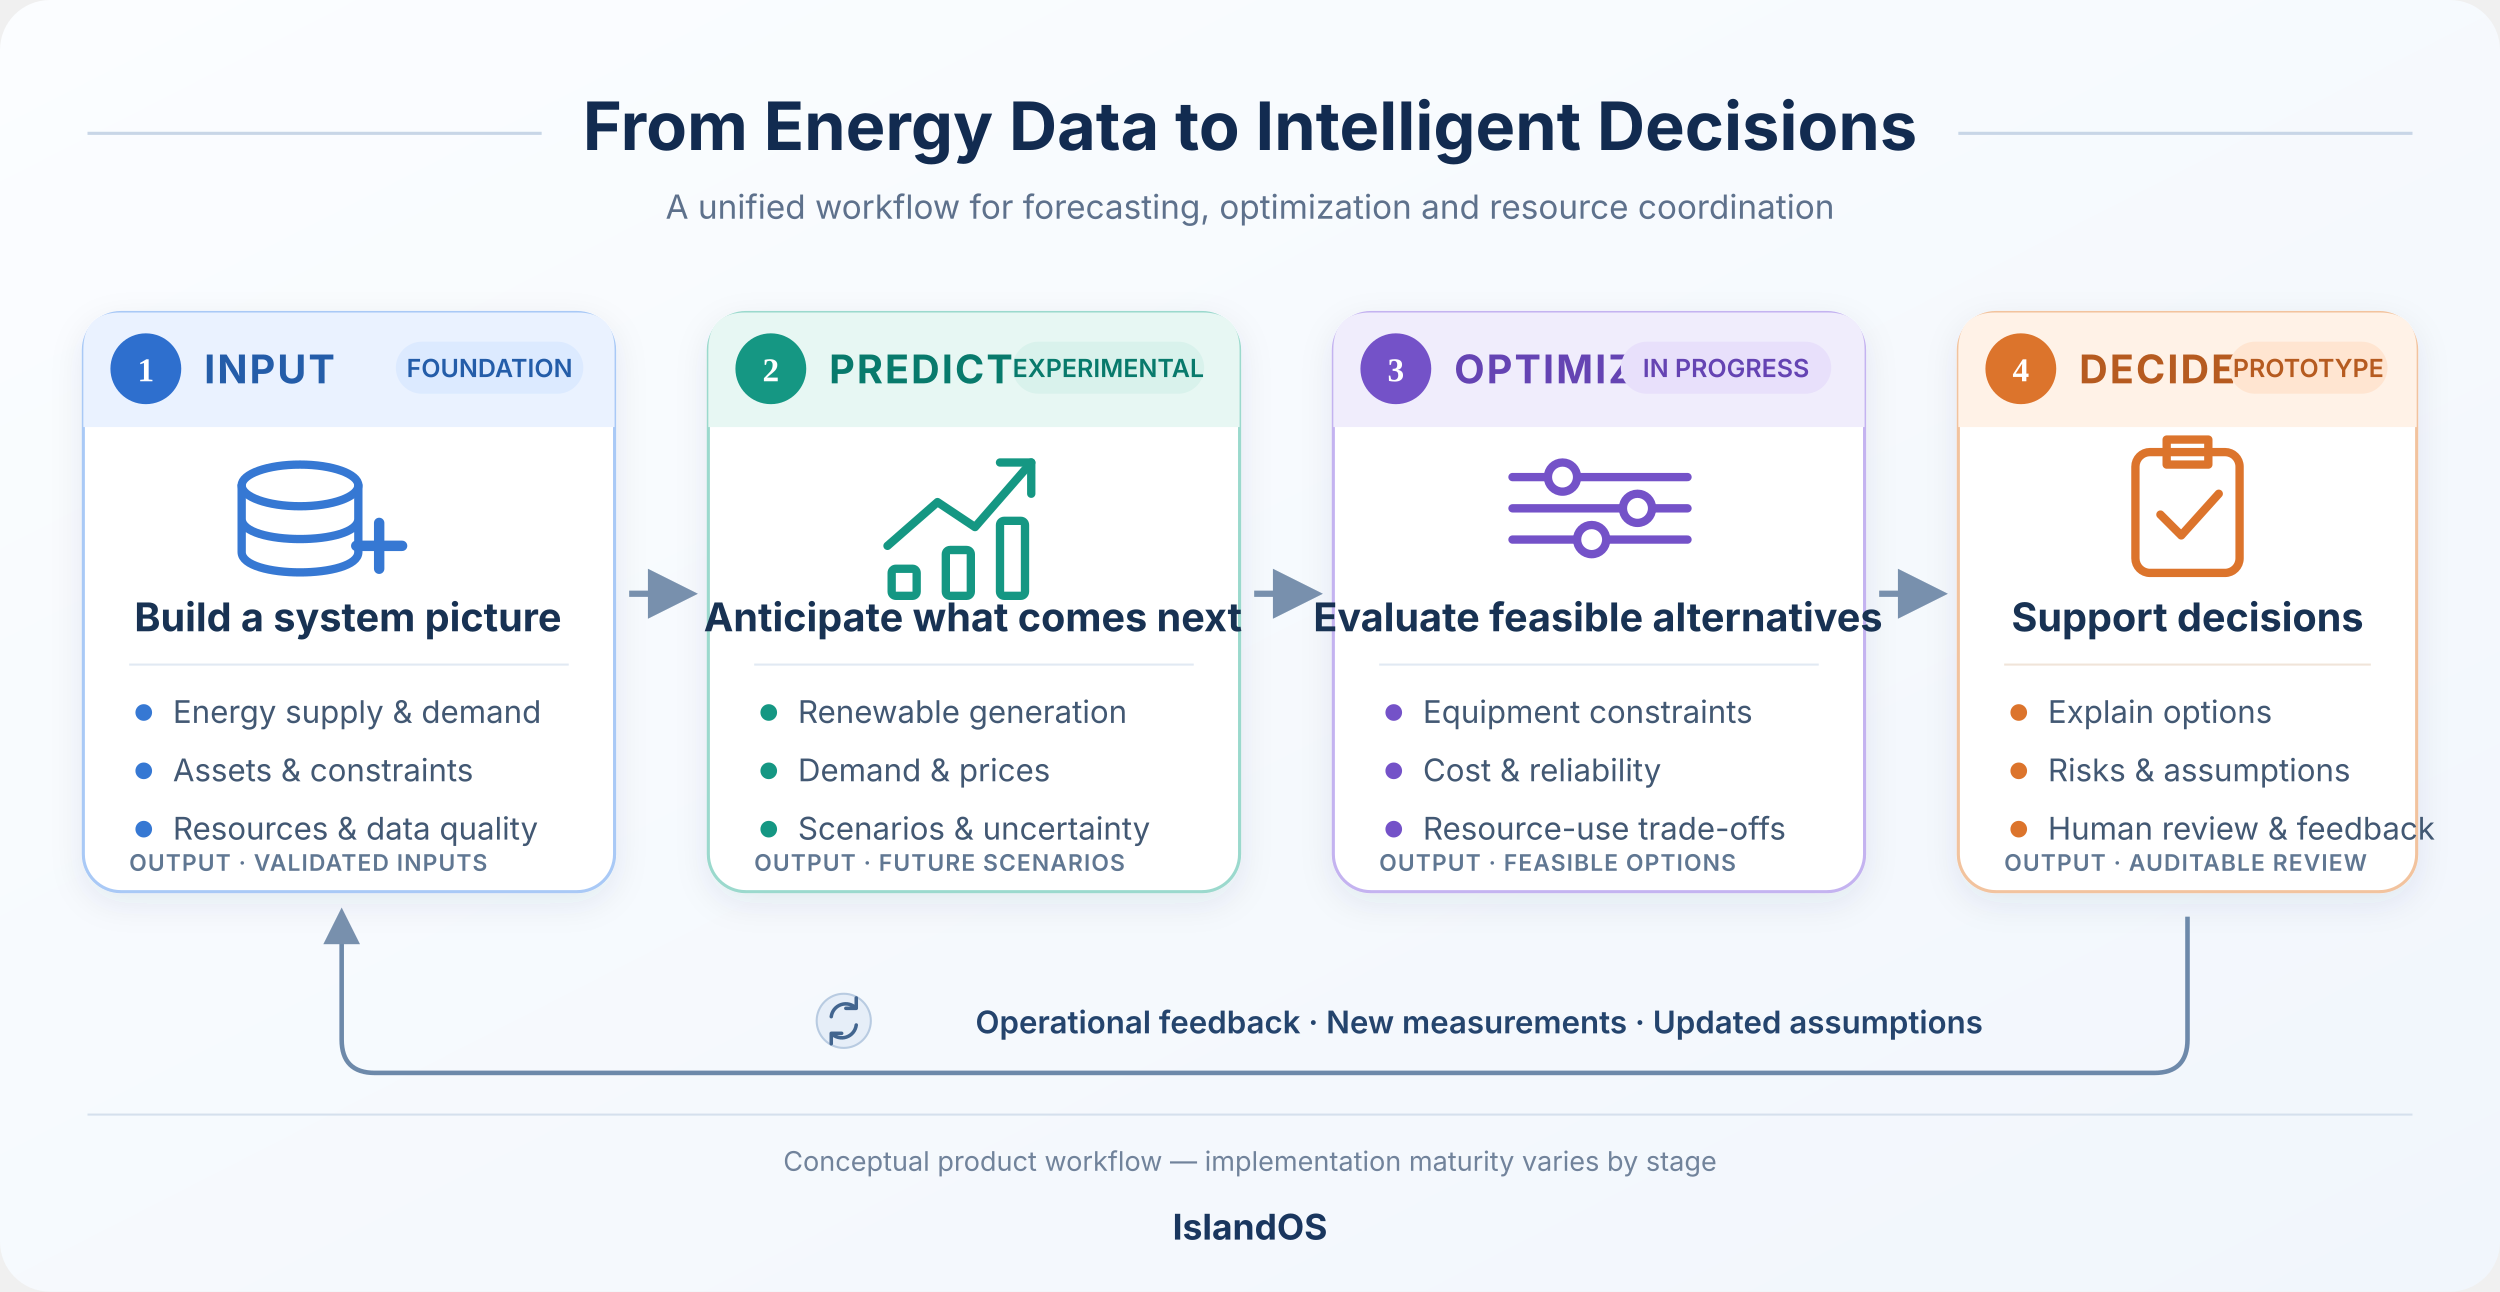
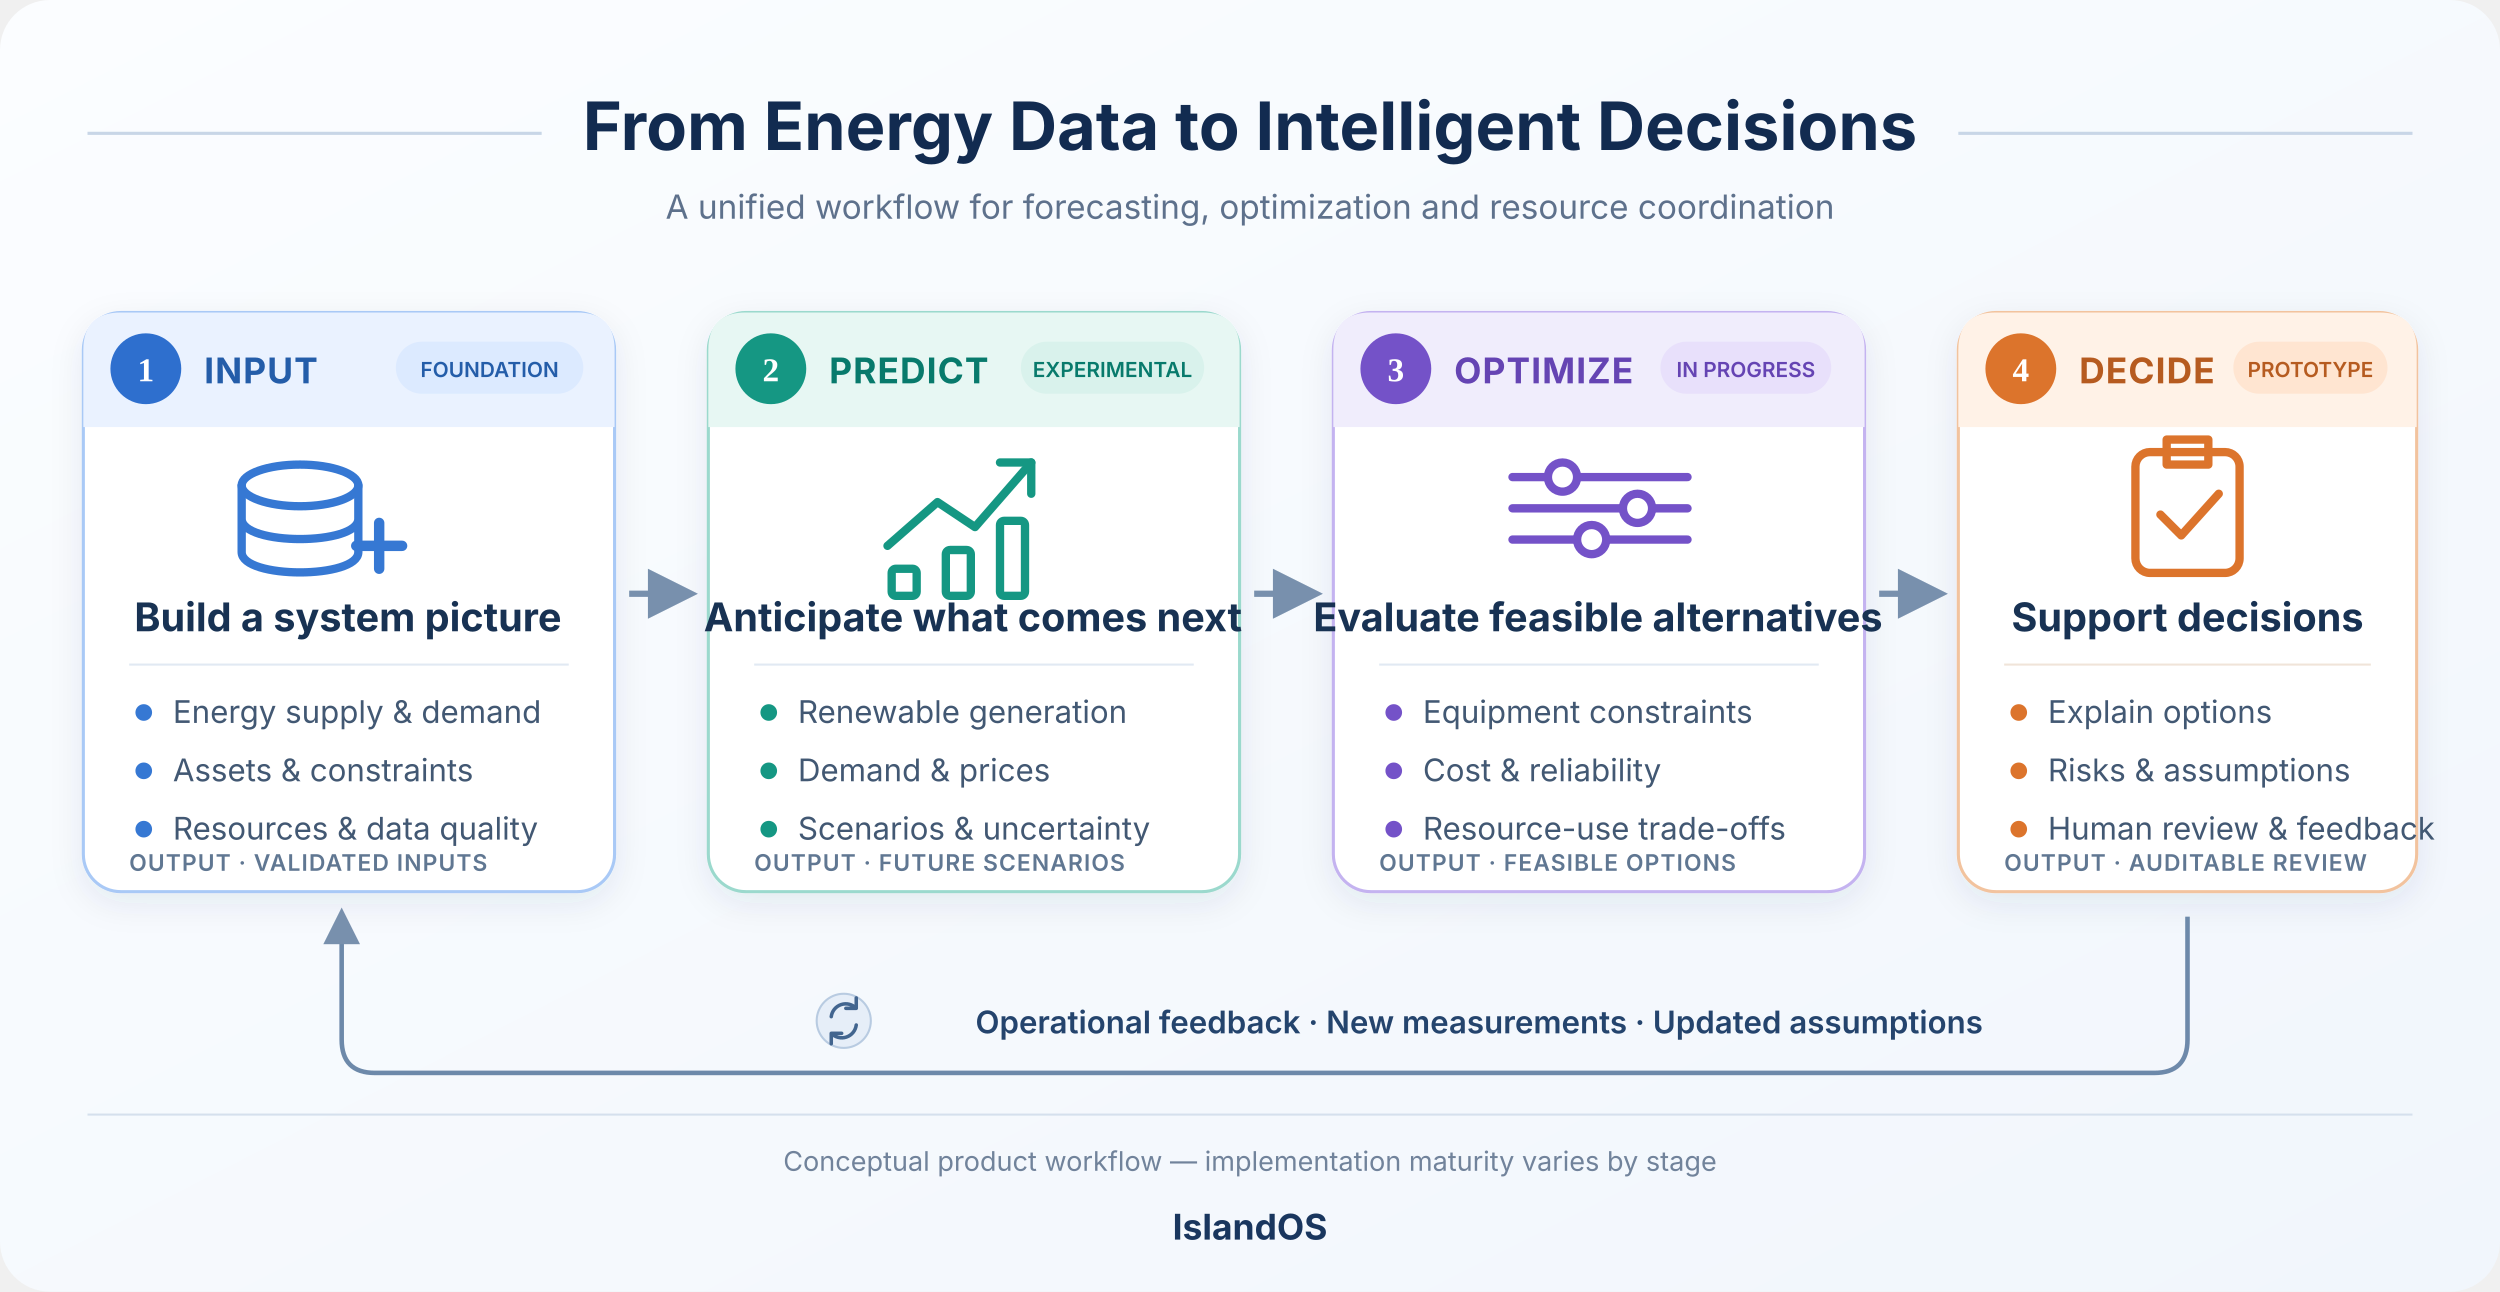
<svg xmlns="http://www.w3.org/2000/svg" width="1200" height="620" viewBox="0 0 1200 620" role="img" aria-labelledby="title desc">
  <defs>
    <linearGradient id="bg" x1="0" y1="0" x2="1" y2="1">
      <stop offset="0" stop-color="#fbfdff" />
      <stop offset="1" stop-color="#f1f6fc" />
    </linearGradient>
    <filter id="shadow" x="-10%" y="-10%" width="120%" height="130%">
      <feDropShadow dx="0" dy="5" stdDeviation="8" flood-color="#17345b" flood-opacity=".08" />
    </filter>
    <marker id="arrow" markerWidth="8" markerHeight="8" refX="6" refY="4" orient="auto">
      <path d="M0 0 L8 4 L0 8 Z" fill="#7890ad" />
    </marker>
    <style>
    .title{font:700 32px Inter,Arial,sans-serif;fill:#122b50}
    .subtitle{font:16px Inter,Arial,sans-serif;fill:#5e718c}
-     .step{font:700 19px Inter,Arial,sans-serif;letter-spacing:1px}
-     .status{font:600 12px Inter,Arial,sans-serif}
+     .step{font:700 17px Inter,Arial,sans-serif;letter-spacing:.5px}
+     .status{font:600 10px Inter,Arial,sans-serif}
    .headline{font:700 19px Inter,Arial,sans-serif;fill:#183253}
    .body{font:15px Inter,Arial,sans-serif;fill:#425873}
    .out{font:600 11px Inter,Arial,sans-serif;letter-spacing:.5px;fill:#607792}
    .foot{font:600 15px Inter,Arial,sans-serif;fill:#24446d}
    .tiny{font:13px Inter,Arial,sans-serif;fill:#71839b}
  </style>
  </defs>
  <rect width="1200" height="620" rx="24" fill="url(#bg)" />
  <path d="M42 64 H260 M940 64 H1158" stroke="#c8d6e7" stroke-width="1.5" />
  <text x="600" y="72" text-anchor="middle" class="title">From Energy Data to Intelligent Decisions</text>
  <text x="600" y="105" text-anchor="middle" class="subtitle">A unified workflow for forecasting, optimization and resource coordination</text>
  <g filter="url(#shadow)">
    <rect x="40" y="150" width="255" height="278" rx="18" fill="#fff" stroke="#a9c9f6" stroke-width="1.5" />
    <path d="M58 150 H277 Q295 150 295 168 V205 H40 V168 Q40 150 58 150Z" fill="#eaf2ff" />
  </g>
  <circle cx="70" cy="177" r="17" fill="#2e6fce" />
  <text x="70" y="183" text-anchor="middle" font-size="16" font-weight="700" fill="#fff">1</text>
  <text x="98" y="184" class="step" fill="#245da9">INPUT</text>
  <rect x="190" y="164" width="90" height="25" rx="12.5" fill="#dceaff" />
  <text x="235" y="181" text-anchor="middle" class="status" fill="#245da9">FOUNDATION</text>
  <g transform="translate(144 225)" fill="none" stroke="#3678d3" stroke-width="4" stroke-linecap="round" stroke-linejoin="round">
    <ellipse cx="0" cy="8" rx="28" ry="10" />
    <path d="M-28 8 V40 C-28 53 28 53 28 40 V8 M-28 24 C-28 37 28 37 28 24" />
    <path d="M38 26 V48 M27 37 H49" stroke-width="5" />
  </g>
  <text x="167" y="303" text-anchor="middle" class="headline">Build a system picture</text>
  <path d="M62 319 H273" stroke="#e1e9f3" />
  <g class="body">
    <circle cx="69" cy="342" r="4" fill="#3678d3" />
    <text x="83" y="347">Energy supply &amp; demand</text>
    <circle cx="69" cy="370" r="4" fill="#3678d3" />
    <text x="83" y="375">Assets &amp; constraints</text>
    <circle cx="69" cy="398" r="4" fill="#3678d3" />
    <text x="83" y="403">Resources &amp; data quality</text>
  </g>
  <text x="62" y="418" class="out">OUTPUT · VALIDATED INPUTS</text>
  <g filter="url(#shadow)">
    <rect x="340" y="150" width="255" height="278" rx="18" fill="#fff" stroke="#9bd9cd" stroke-width="1.5" />
    <path d="M358 150 H577 Q595 150 595 168 V205 H340 V168 Q340 150 358 150Z" fill="#e7f7f3" />
  </g>
  <circle cx="370" cy="177" r="17" fill="#159783" />
  <text x="370" y="183" text-anchor="middle" font-size="16" font-weight="700" fill="#fff">2</text>
  <text x="398" y="184" class="step" fill="#087a6c">PREDICT</text>
-   <rect x="486" y="164" width="92" height="25" rx="12.5" fill="#d9f2ec" />
-   <text x="532" y="181" text-anchor="middle" class="status" fill="#087a6c">EXPERIMENTAL</text>
+   <rect x="490" y="164" width="88" height="25" rx="12.5" fill="#d9f2ec" />
+   <text x="534" y="181" text-anchor="middle" class="status" fill="#087a6c">EXPERIMENTAL</text>
  <g transform="translate(468 236)" fill="none" stroke="#159783" stroke-width="4" stroke-linecap="round" stroke-linejoin="round">
    <path d="M-42 26 L-18 5 L0 17 L27 -14" />
    <path d="M12 -14 H27 V1" />
    <rect x="-40" y="37" width="12" height="13" rx="2" />
    <rect x="-14" y="28" width="12" height="22" rx="2" />
    <rect x="12" y="14" width="12" height="36" rx="2" />
  </g>
  <text x="467" y="303" text-anchor="middle" class="headline">Anticipate what comes next</text>
  <path d="M362 319 H573" stroke="#e1e9f3" />
  <g class="body">
    <circle cx="369" cy="342" r="4" fill="#159783" />
    <text x="383" y="347">Renewable generation</text>
    <circle cx="369" cy="370" r="4" fill="#159783" />
    <text x="383" y="375">Demand &amp; prices</text>
    <circle cx="369" cy="398" r="4" fill="#159783" />
    <text x="383" y="403">Scenarios &amp; uncertainty</text>
  </g>
  <text x="362" y="418" class="out">OUTPUT · FUTURE SCENARIOS</text>
  <g filter="url(#shadow)">
    <rect x="640" y="150" width="255" height="278" rx="18" fill="#fff" stroke="#c4b3f0" stroke-width="1.5" />
    <path d="M658 150 H877 Q895 150 895 168 V205 H640 V168 Q640 150 658 150Z" fill="#f0edfc" />
  </g>
  <circle cx="670" cy="177" r="17" fill="#7452c8" />
  <text x="670" y="183" text-anchor="middle" font-size="16" font-weight="700" fill="#fff">3</text>
  <text x="698" y="184" class="step" fill="#6544b3">OPTIMIZE</text>
-   <rect x="778" y="164" width="101" height="25" rx="12.5" fill="#e8e0fb" />
-   <text x="828.5" y="181" text-anchor="middle" class="status" fill="#6544b3">IN PROGRESS</text>
+   <rect x="797" y="164" width="82" height="25" rx="12.5" fill="#e8e0fb" />
+   <text x="838" y="181" text-anchor="middle" class="status" fill="#6544b3">IN PROGRESS</text>
  <g transform="translate(768 244)" fill="none" stroke="#7452c8" stroke-width="4" stroke-linecap="round">
    <path d="M-42 -15 H42 M-42 0 H42 M-42 15 H42" />
    <circle cx="-18" cy="-15" r="7" fill="#fff" />
    <circle cx="18" cy="0" r="7" fill="#fff" />
    <circle cx="-4" cy="15" r="7" fill="#fff" />
  </g>
  <text x="767" y="303" text-anchor="middle" class="headline">Evaluate feasible alternatives</text>
  <path d="M662 319 H873" stroke="#e1e9f3" />
  <g class="body">
    <circle cx="669" cy="342" r="4" fill="#7452c8" />
    <text x="683" y="347">Equipment constraints</text>
    <circle cx="669" cy="370" r="4" fill="#7452c8" />
    <text x="683" y="375">Cost &amp; reliability</text>
    <circle cx="669" cy="398" r="4" fill="#7452c8" />
    <text x="683" y="403">Resource-use trade-offs</text>
  </g>
  <text x="662" y="418" class="out">OUTPUT · FEASIBLE OPTIONS</text>
  <g filter="url(#shadow)">
    <rect x="940" y="150" width="220" height="278" rx="18" fill="#fff" stroke="#f2c39e" stroke-width="1.5" />
    <path d="M958 150 H1142 Q1160 150 1160 168 V205 H940 V168 Q940 150 958 150Z" fill="#fff2e7" />
  </g>
  <circle cx="970" cy="177" r="17" fill="#dc742c" />
  <text x="970" y="183" text-anchor="middle" font-size="16" font-weight="700" fill="#fff">4</text>
  <text x="998" y="184" class="step" fill="#b65b20">DECIDE</text>
-   <rect x="1070" y="164" width="76" height="25" rx="12.5" fill="#ffe5d1" />
-   <text x="1108" y="181" text-anchor="middle" class="status" fill="#b65b20">PROTOTYPE</text>
+   <rect x="1072" y="164" width="74" height="25" rx="12.5" fill="#ffe5d1" />
+   <text x="1109" y="181" text-anchor="middle" class="status" fill="#b65b20">PROTOTYPE</text>
  <g transform="translate(1050 242)" fill="none" stroke="#dc742c" stroke-width="4" stroke-linecap="round" stroke-linejoin="round">
    <rect x="-25" y="-25" width="50" height="58" rx="7" />
    <path d="M-10 -31 H10 V-19 H-10Z M-13 5 L-3 15 L15 -5" />
  </g>
  <text x="1050" y="303" text-anchor="middle" class="headline">Support decisions</text>
  <path d="M962 319 H1138" stroke="#f0e4d9" />
  <g class="body">
    <circle cx="969" cy="342" r="4" fill="#dc742c" />
    <text x="983" y="347">Explain options</text>
    <circle cx="969" cy="370" r="4" fill="#dc742c" />
    <text x="983" y="375">Risks &amp; assumptions</text>
    <circle cx="969" cy="398" r="4" fill="#dc742c" />
    <text x="983" y="403">Human review &amp; feedback</text>
  </g>
  <text x="962" y="418" class="out">OUTPUT · AUDITABLE REVIEW</text>
  <path d="M302 285 H329" stroke="#7890ad" stroke-width="3" marker-end="url(#arrow)" />
  <path d="M602 285 H629" stroke="#7890ad" stroke-width="3" marker-end="url(#arrow)" />
  <path d="M902 285 H929" stroke="#7890ad" stroke-width="3" marker-end="url(#arrow)" />
  <path d="M1050 440 V499 Q1050 515 1034 515 H180 Q164 515 164 499 V440" fill="none" stroke="#6d89aa" stroke-width="2.2" marker-end="url(#arrow)" />
  <circle cx="405" cy="490" r="13" fill="#e6eef8" stroke="#b8cbe1" />
  <path d="M399 488 A7 7 0 0 1 411 484 M411 484 L411 479 M411 484 L406 484 M411 492 A7 7 0 0 1 399 496 M399 496 L399 501 M399 496 L404 496" fill="none" stroke="#42658f" stroke-width="1.7" stroke-linecap="round" />
  <text x="710" y="496" text-anchor="middle" class="foot">Operational feedback · New measurements · Updated assumptions</text>
  <path d="M42 535 H1158" stroke="#d5e0ed" />
  <text x="600" y="562" text-anchor="middle" class="tiny">Conceptual product workflow — implementation maturity varies by stage</text>
  <text x="600" y="595" text-anchor="middle" font-family="Inter,Arial,sans-serif" font-size="17" font-weight="700" fill="#19365e">IslandOS</text>
</svg>
